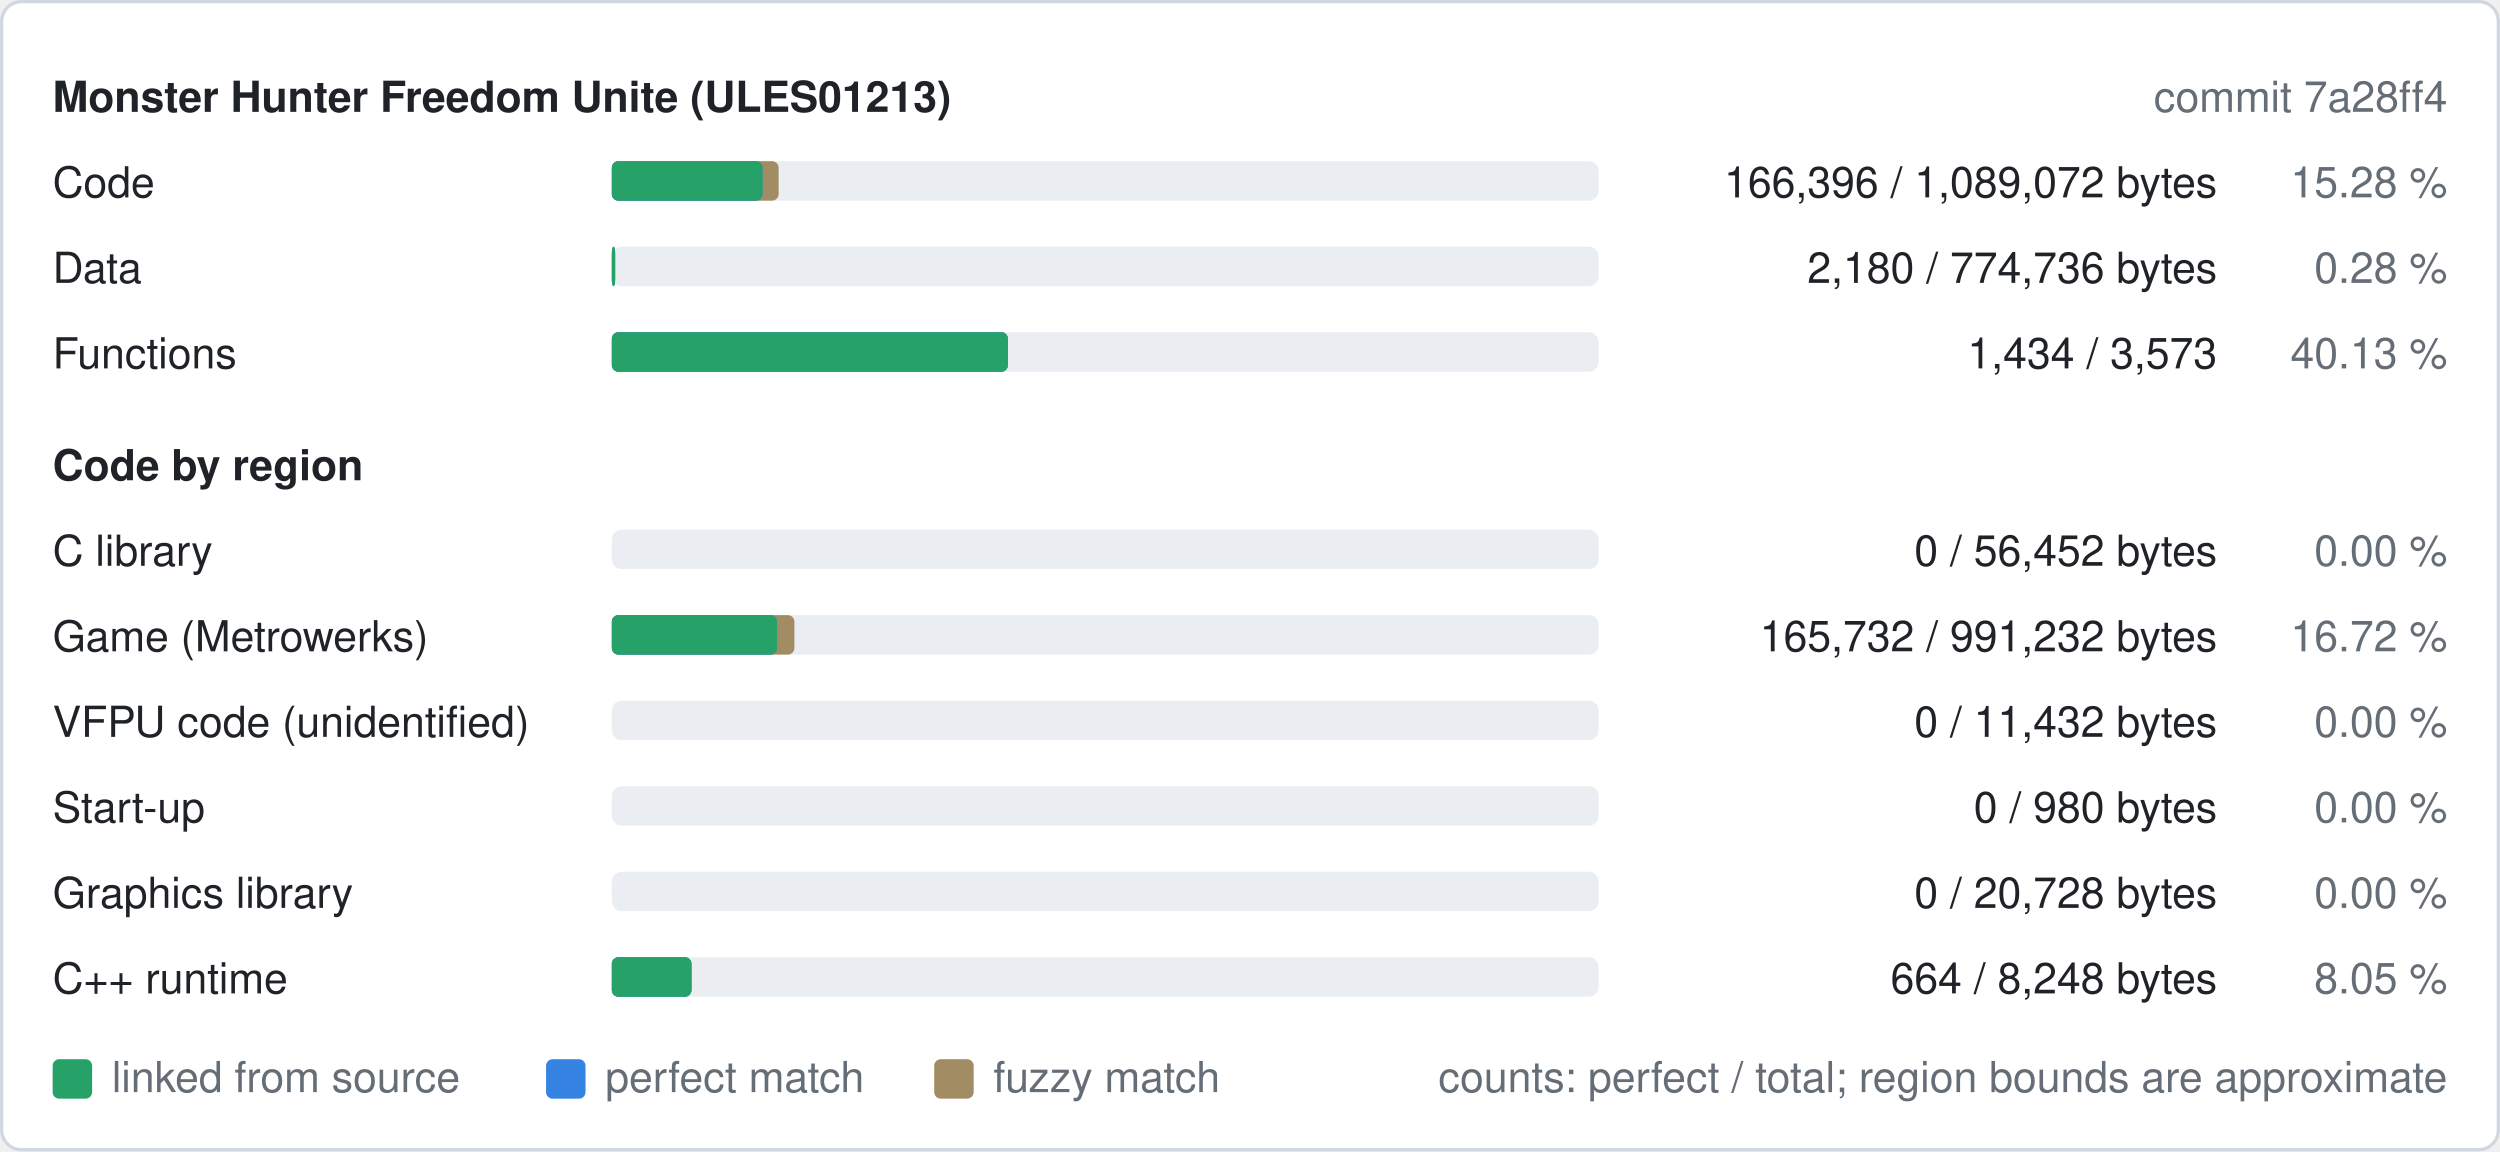
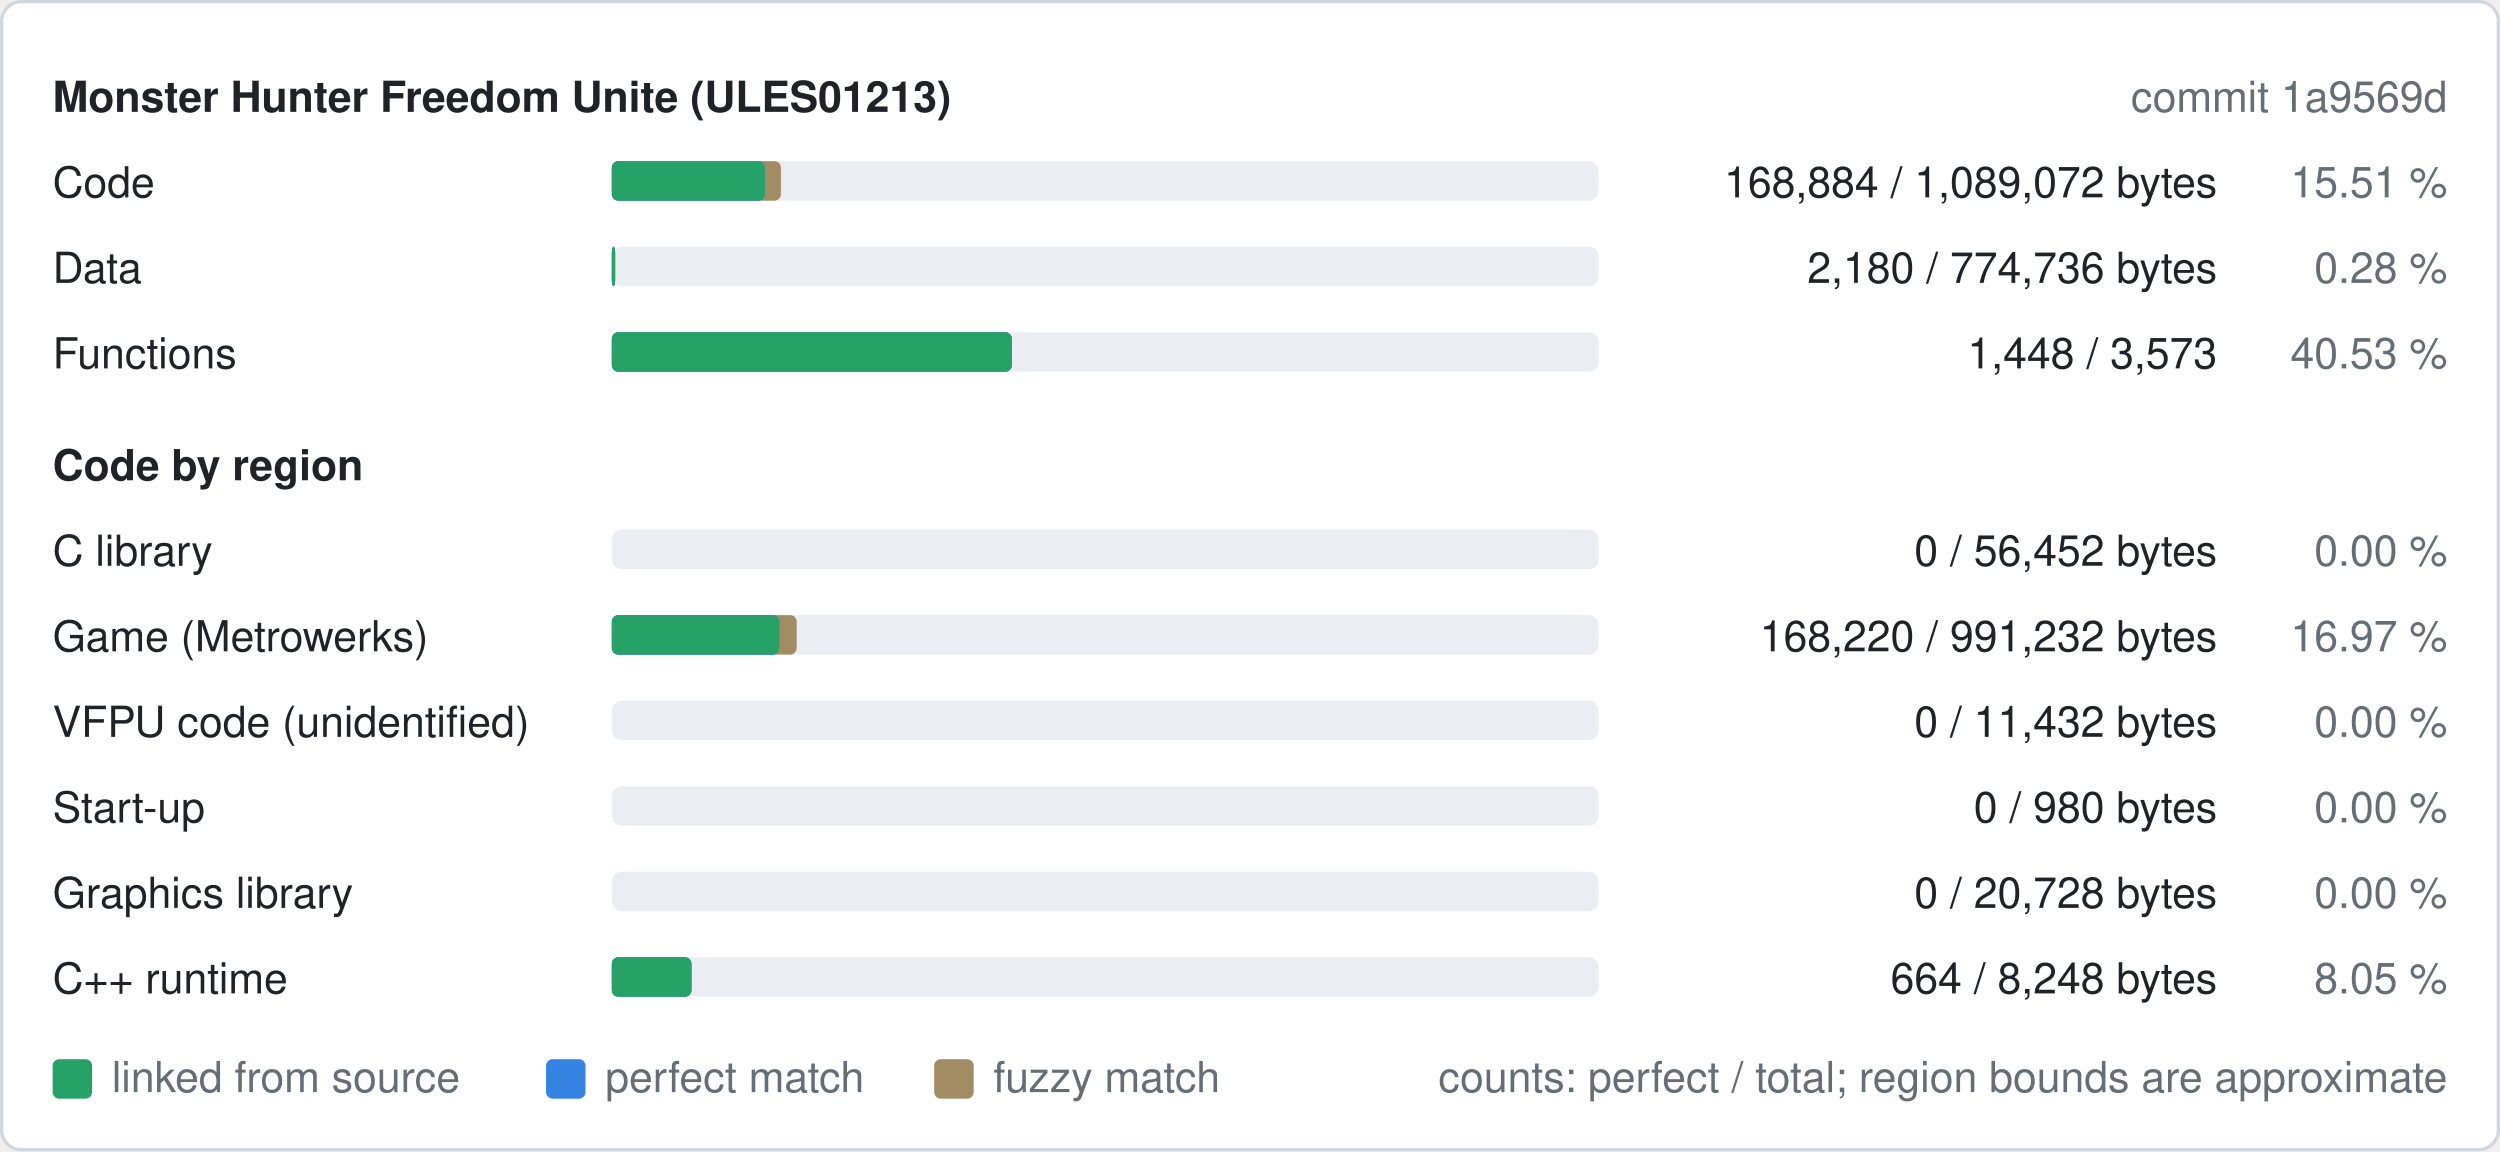
<svg xmlns="http://www.w3.org/2000/svg" width="760" height="350" viewBox="0 0 760 350" role="img" aria-label="Decompilation progress of ULES01213">
  <style>
text{font-family:-apple-system,BlinkMacSystemFont,"Segoe UI",Helvetica,Arial,sans-serif;font-size:13px}
.b{font-weight:600}
.bg{fill:#ffffff;stroke:#d0d7de}.t{fill:#1f2328}.m{fill:#656d76}.track{fill:#eaeef2}.fuzzy{fill:#a28c64}.perfect{fill:#3584e4}.linked{fill:#26a269}
@media (prefers-color-scheme: dark){.bg{fill:#0d1117;stroke:#30363d}.t{fill:#e6edf3}.m{fill:#8d96a0}.track{fill:#21262d}.fuzzy{fill:#a28c64}.perfect{fill:#3584e4}.linked{fill:#2ec27e}}
</style>
  <rect class="bg" x="0.5" y="0.5" width="759" height="349" rx="6" />
  <text class="t b" x="16" y="34">Monster Hunter Freedom Unite (ULES01213)</text>
-   <text class="m" x="744" y="34" text-anchor="end">commit 7a28ff4</text>
+   <text class="m" x="744" y="34" text-anchor="end">commit 1a9569d</text>
  <text class="t" x="16" y="60">Code</text>
  <rect class="track" x="186" y="49" width="300" height="12" rx="3" />
-   <rect class="fuzzy" x="186" y="49" width="50.7" height="12" rx="2" />
-   <rect class="perfect" x="186" y="49" width="45.8" height="12" rx="2" />
-   <rect class="linked" x="186" y="49" width="45.8" height="12" rx="2" />
-   <text class="t" x="674" y="60" text-anchor="end">166,396 / 1,089,072 bytes</text>
-   <text class="m" x="744" y="60" text-anchor="end">15.28 %</text>
+   <rect class="fuzzy" x="186" y="49" width="51.4" height="12" rx="2" />
+   <rect class="perfect" x="186" y="49" width="46.5" height="12" rx="2" />
+   <rect class="linked" x="186" y="49" width="46.5" height="12" rx="2" />
+   <text class="t" x="674" y="60" text-anchor="end">168,884 / 1,089,072 bytes</text>
+   <text class="m" x="744" y="60" text-anchor="end">15.51 %</text>
  <text class="t" x="16" y="86">Data</text>
  <rect class="track" x="186" y="75" width="300" height="12" rx="3" />
  <rect class="fuzzy" x="186" y="75" width="1.0" height="12" rx="2" />
  <rect class="perfect" x="186" y="75" width="1.0" height="12" rx="2" />
  <rect class="linked" x="186" y="75" width="1.0" height="12" rx="2" />
  <text class="t" x="674" y="86" text-anchor="end">2,180 / 774,736 bytes</text>
  <text class="m" x="744" y="86" text-anchor="end">0.28 %</text>
  <text class="t" x="16" y="112">Functions</text>
  <rect class="track" x="186" y="101" width="300" height="12" rx="3" />
-   <rect class="fuzzy" x="186" y="101" width="120.4" height="12" rx="2" />
-   <rect class="perfect" x="186" y="101" width="120.4" height="12" rx="2" />
-   <rect class="linked" x="186" y="101" width="120.4" height="12" rx="2" />
-   <text class="t" x="674" y="112" text-anchor="end">1,434 / 3,573</text>
-   <text class="m" x="744" y="112" text-anchor="end">40.13 %</text>
+   <rect class="fuzzy" x="186" y="101" width="121.6" height="12" rx="2" />
+   <rect class="perfect" x="186" y="101" width="121.6" height="12" rx="2" />
+   <rect class="linked" x="186" y="101" width="121.6" height="12" rx="2" />
+   <text class="t" x="674" y="112" text-anchor="end">1,448 / 3,573</text>
+   <text class="m" x="744" y="112" text-anchor="end">40.53 %</text>
  <text class="t b" x="16" y="146">Code by region</text>
  <text class="t" x="16" y="172">C library</text>
  <rect class="track" x="186" y="161" width="300" height="12" rx="3" />
  <text class="t" x="674" y="172" text-anchor="end">0 / 56,452 bytes</text>
  <text class="m" x="744" y="172" text-anchor="end">0.00 %</text>
  <text class="t" x="16" y="198">Game (Metrowerks)</text>
  <rect class="track" x="186" y="187" width="300" height="12" rx="3" />
-   <rect class="fuzzy" x="186" y="187" width="55.5" height="12" rx="2" />
-   <rect class="perfect" x="186" y="187" width="50.2" height="12" rx="2" />
-   <rect class="linked" x="186" y="187" width="50.2" height="12" rx="2" />
-   <text class="t" x="674" y="198" text-anchor="end">165,732 / 991,232 bytes</text>
-   <text class="m" x="744" y="198" text-anchor="end">16.72 %</text>
+   <rect class="fuzzy" x="186" y="187" width="56.2" height="12" rx="2" />
+   <rect class="perfect" x="186" y="187" width="50.9" height="12" rx="2" />
+   <rect class="linked" x="186" y="187" width="50.9" height="12" rx="2" />
+   <text class="t" x="674" y="198" text-anchor="end">168,220 / 991,232 bytes</text>
+   <text class="m" x="744" y="198" text-anchor="end">16.97 %</text>
  <text class="t" x="16" y="224">VFPU code (unidentified)</text>
  <rect class="track" x="186" y="213" width="300" height="12" rx="3" />
  <text class="t" x="674" y="224" text-anchor="end">0 / 11,432 bytes</text>
  <text class="m" x="744" y="224" text-anchor="end">0.00 %</text>
  <text class="t" x="16" y="250">Start-up</text>
  <rect class="track" x="186" y="239" width="300" height="12" rx="3" />
  <text class="t" x="674" y="250" text-anchor="end">0 / 980 bytes</text>
  <text class="m" x="744" y="250" text-anchor="end">0.00 %</text>
  <text class="t" x="16" y="276">Graphics library</text>
  <rect class="track" x="186" y="265" width="300" height="12" rx="3" />
  <text class="t" x="674" y="276" text-anchor="end">0 / 20,728 bytes</text>
  <text class="m" x="744" y="276" text-anchor="end">0.00 %</text>
  <text class="t" x="16" y="302">C++ runtime</text>
  <rect class="track" x="186" y="291" width="300" height="12" rx="3" />
  <rect class="fuzzy" x="186" y="291" width="24.2" height="12" rx="2" />
  <rect class="perfect" x="186" y="291" width="24.2" height="12" rx="2" />
  <rect class="linked" x="186" y="291" width="24.2" height="12" rx="2" />
  <text class="t" x="674" y="302" text-anchor="end">664 / 8,248 bytes</text>
  <text class="m" x="744" y="302" text-anchor="end">8.05 %</text>
  <rect class="linked" x="16" y="322" width="12" height="12" rx="2" />
  <text class="m" x="34" y="332">linked from source</text>
  <rect class="perfect" x="166" y="322" width="12" height="12" rx="2" />
  <text class="m" x="184" y="332">perfect match</text>
  <rect class="fuzzy" x="284" y="322" width="12" height="12" rx="2" />
  <text class="m" x="302" y="332">fuzzy match</text>
  <text class="m" x="744" y="332" text-anchor="end">counts: perfect / total; region bounds are approximate</text>
</svg>
